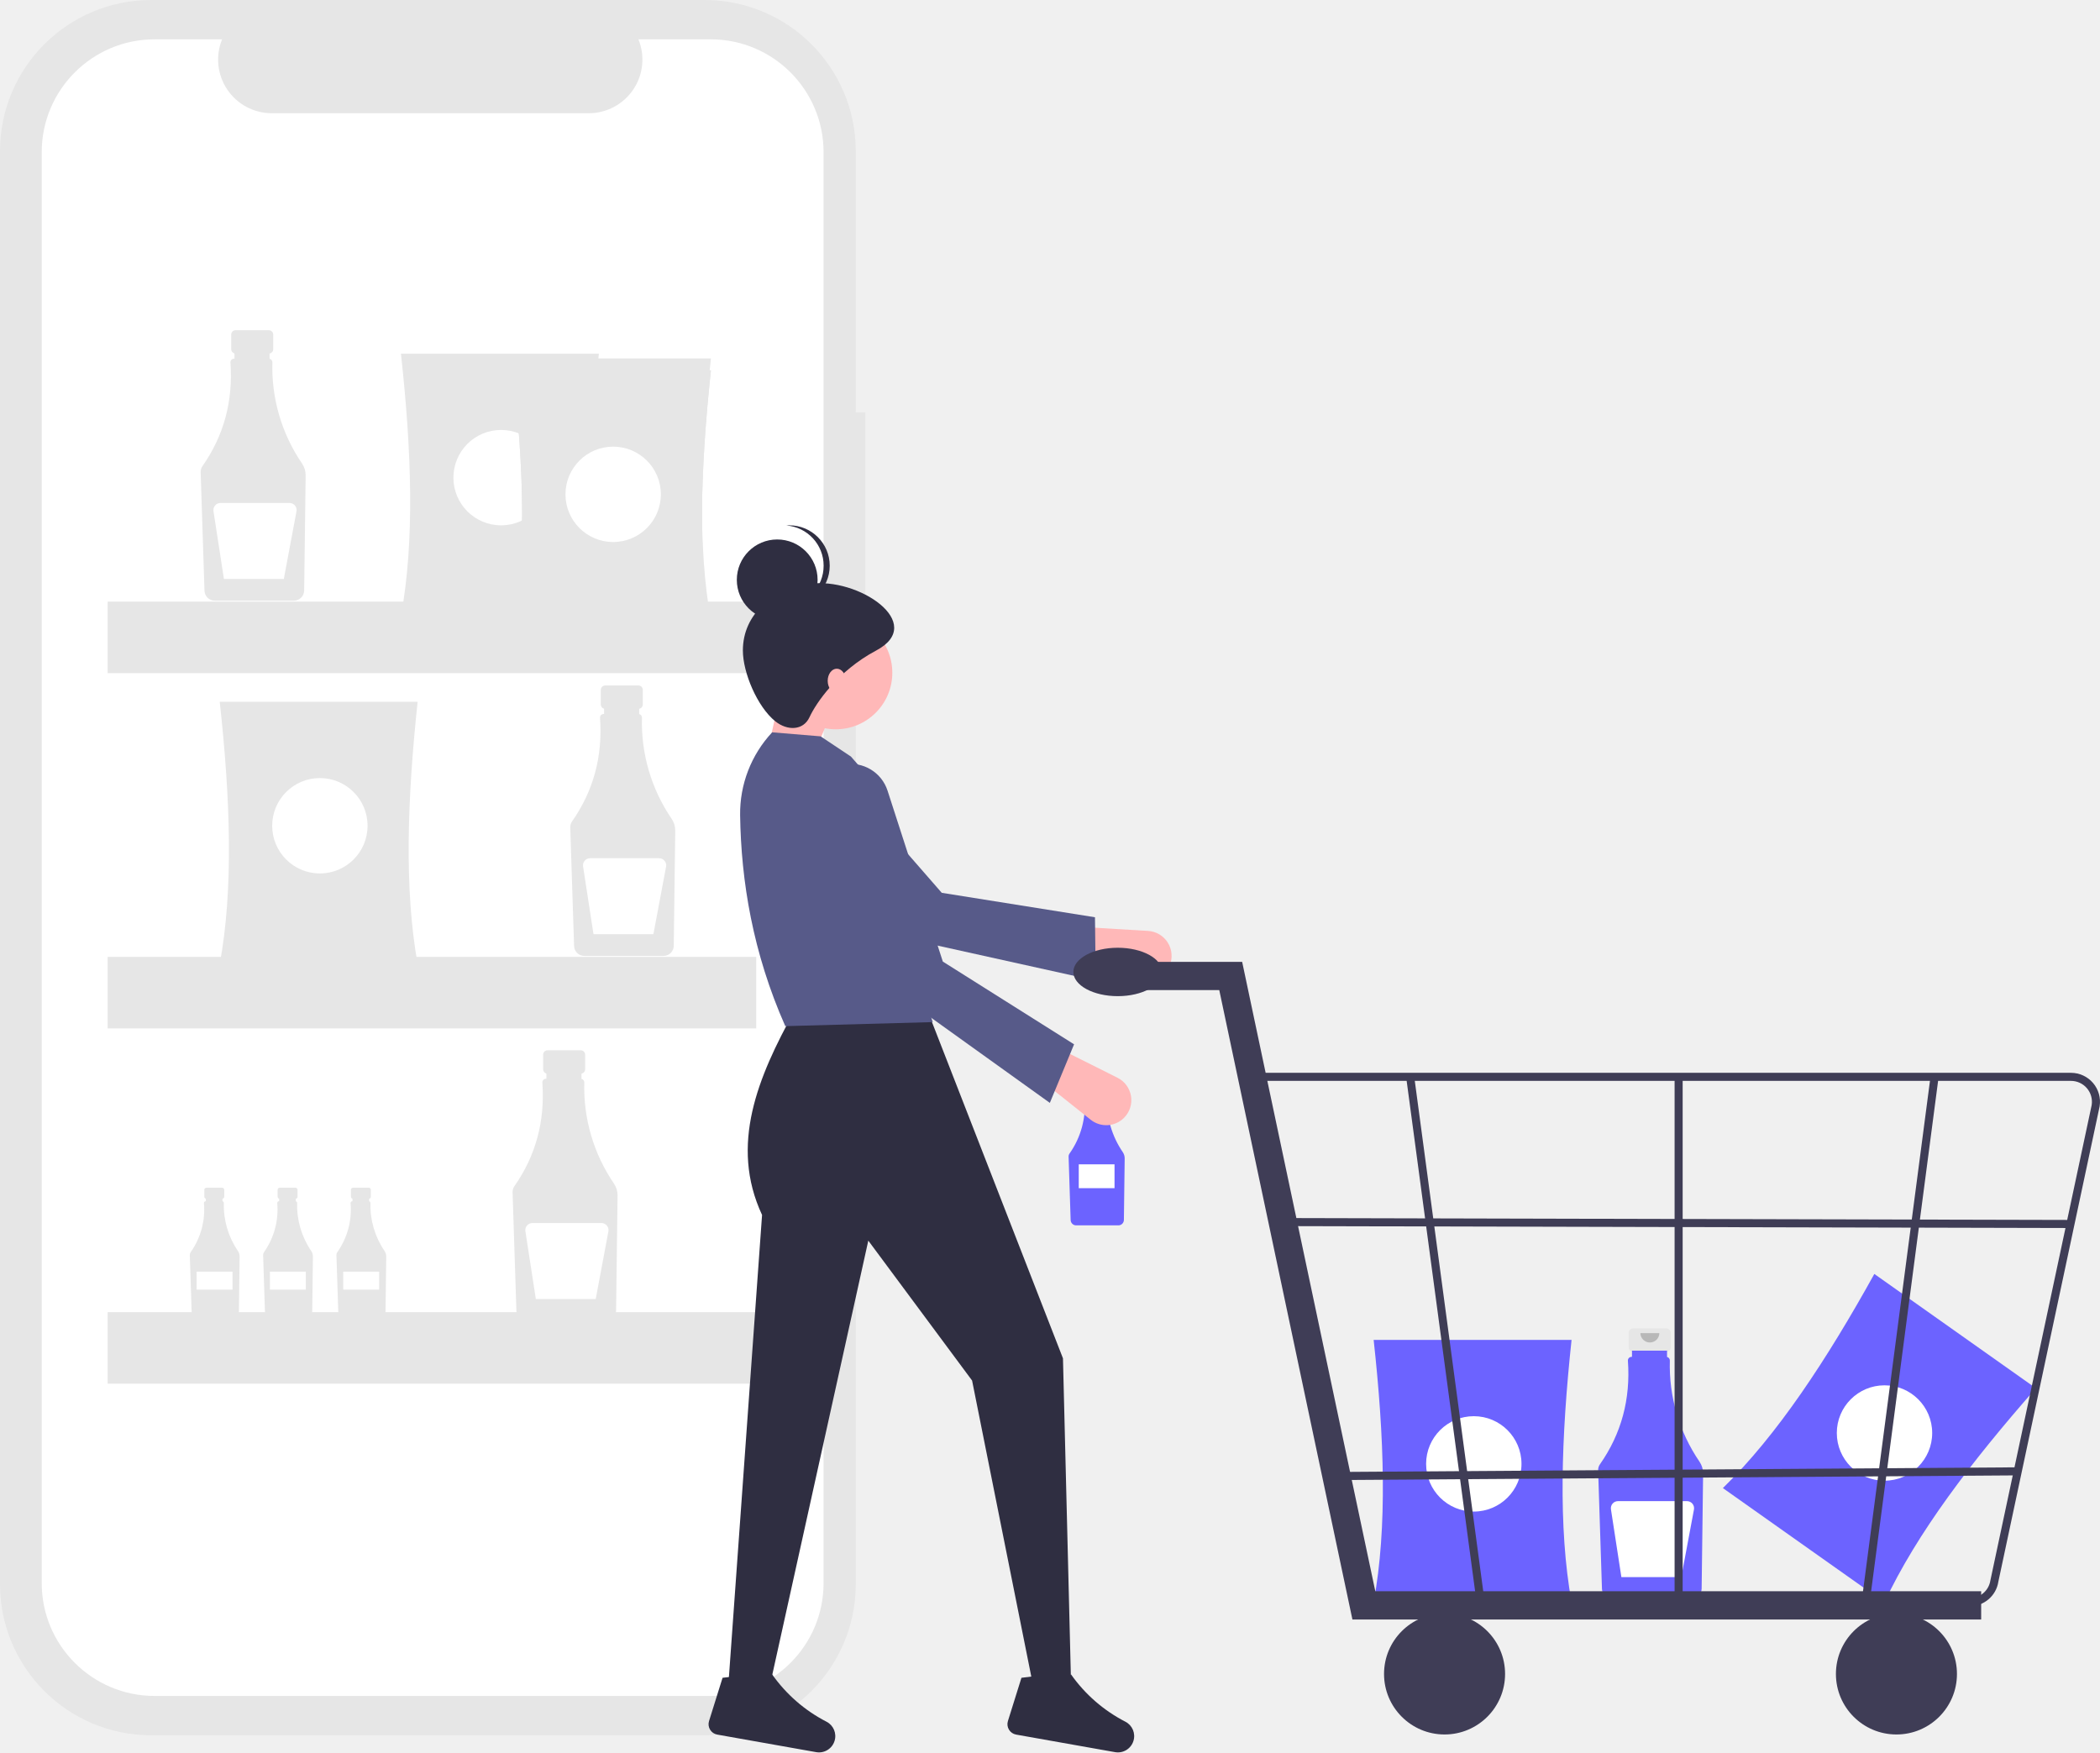
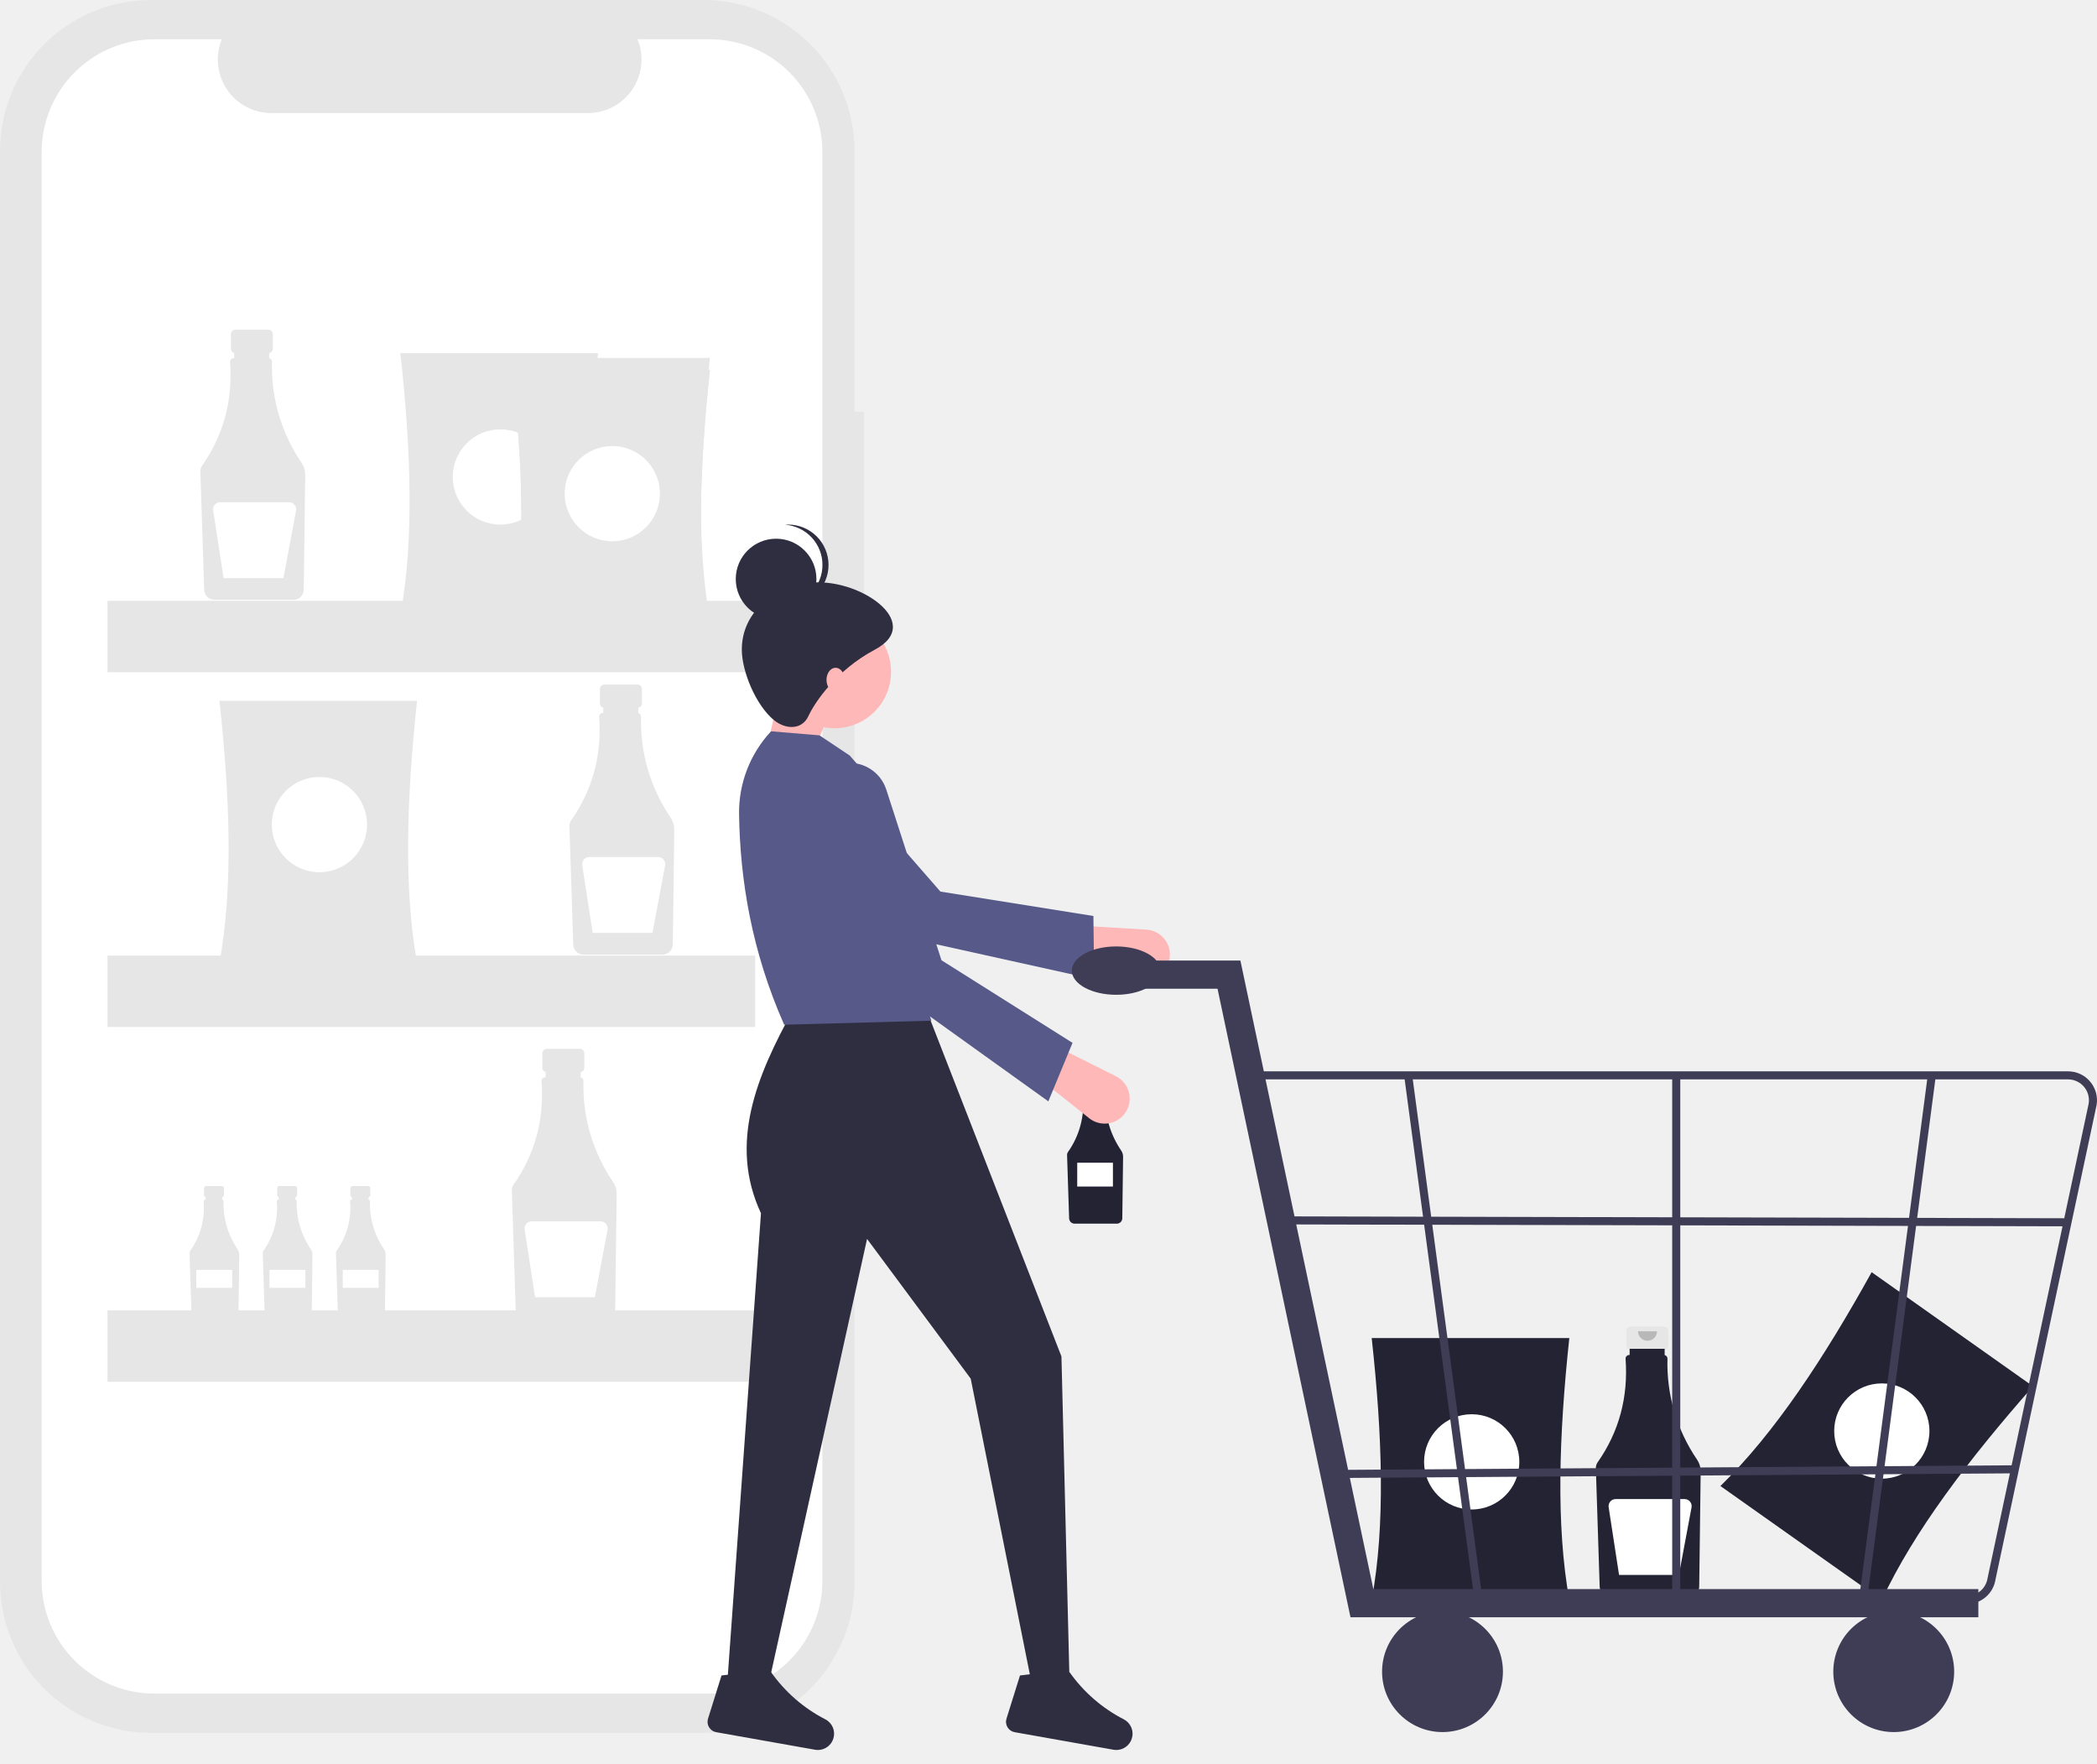
- <svg xmlns="http://www.w3.org/2000/svg" width="888" height="741.048" viewBox="0 0 888 741.048" role="img" artist="Katerina Limpitsouni" source="https://undraw.co/">
-   <path d="M521.896,253.856H517.864v-110.453a63.927,63.927,0,0,0-63.927-63.927H219.927A63.927,63.927,0,0,0,156,143.403V749.357A63.927,63.927,0,0,0,219.927,813.284H453.937a63.927,63.927,0,0,0,63.927-63.927V332.478h4.032Z" transform="translate(-156 -79.47583)" fill="#e6e6e6" />
-   <path d="M456.516,96.107h-30.546a22.681,22.681,0,0,1-21,31.247H270.91a22.681,22.681,0,0,1-21-31.247h-28.53a47.74,47.74,0,0,0-47.74,47.74V748.912a47.74,47.74,0,0,0,47.74,47.74H456.516a47.74,47.74,0,0,0,47.74-47.74V143.848A47.74,47.74,0,0,0,456.516,96.107Z" transform="translate(-156 -79.47583)" fill="#fff" />
-   <path d="M269.672,219.111H255.633a1.861,1.861,0,0,0-1.861,1.861v6.162a1.861,1.861,0,0,0,1.861,1.861h2.327v9.233h9.386v-9.233h2.327a1.861,1.861,0,0,0,1.861-1.861v-6.162A1.861,1.861,0,0,0,269.672,219.111Z" transform="translate(-156 -79.47583)" fill="#e6e6e6" />
-   <path d="M283.734,275.507a72.178,72.178,0,0,1-12.557-42.794,1.522,1.522,0,0,0-1.188-1.519v-2.663H255.162v2.626h-.204a1.521,1.521,0,0,0-1.519,1.523q0.0.055.004.111,1.752,24.425-11.833,43.808a4.193,4.193,0,0,0-.759,2.541l1.621,50.151a4.341,4.341,0,0,0,4.304,4.19h33.537a4.343,4.343,0,0,0,4.307-4.264l.625-48.693A8.788,8.788,0,0,0,283.734,275.507Z" transform="translate(-156 -79.47583)" fill="#e6e6e6" />
-   <path d="M278.425,292.166H249.234a2.997,2.997,0,0,0-2.962,3.453l4.411,28.673h25.33l5.358-28.577a2.997,2.997,0,0,0-2.946-3.549Z" transform="translate(-156 -79.47583)" fill="#fff" />
-   <path d="M425.957,369.345H411.917a1.861,1.861,0,0,0-1.861,1.861v6.162a1.861,1.861,0,0,0,1.861,1.861h2.327v9.233h9.386V379.23h2.327a1.861,1.861,0,0,0,1.861-1.861v-6.162A1.861,1.861,0,0,0,425.957,369.345Z" transform="translate(-156 -79.47583)" fill="#e6e6e6" />
-   <path d="M440.019,425.742a72.178,72.178,0,0,1-12.557-42.794,1.522,1.522,0,0,0-1.188-1.519V378.767H411.446v2.626h-.204a1.521,1.521,0,0,0-1.519,1.523q0.0.055.004.111,1.752,24.425-11.833,43.808a4.193,4.193,0,0,0-.759,2.541l1.621,50.151a4.341,4.341,0,0,0,4.304,4.19h33.537a4.343,4.343,0,0,0,4.307-4.264l.625-48.693A8.788,8.788,0,0,0,440.019,425.742Z" transform="translate(-156 -79.47583)" fill="#e6e6e6" />
-   <path d="M434.71,442.401H405.518a2.997,2.997,0,0,0-2.962,3.453l4.411,28.673h25.33l5.358-28.577a2.997,2.997,0,0,0-2.946-3.549Z" transform="translate(-156 -79.47583)" fill="#fff" />
-   <path d="M249.935,581.733h-6.659a.883.883,0,0,0-.883.883v2.923a.883.883,0,0,0,.883.883h1.104v4.38h4.452v-4.38H249.935a.883.883,0,0,0,.883-.883v-2.923A.883.883,0,0,0,249.935,581.733Z" transform="translate(-156 -79.47583)" fill="#e6e6e6" />
-   <path d="M256.605,608.484a34.237,34.237,0,0,1-5.956-20.299.722.722,0,0,0-.564-.721v-1.263H243.052v1.245h-.097a.722.722,0,0,0-.721.723q0,.026.002.053a31.246,31.246,0,0,1-5.613,20.78,1.989,1.989,0,0,0-.36,1.205l.769,23.789a2.059,2.059,0,0,0,2.042,1.988h15.908a2.06,2.06,0,0,0,2.043-2.023l.296-23.097A4.168,4.168,0,0,0,256.605,608.484Z" transform="translate(-156 -79.47583)" fill="#e6e6e6" />
-   <rect x="83.137" y="537.753" width="15.179" height="7.59" fill="#fff" />
-   <path d="M280.935,581.733h-6.659a.883.883,0,0,0-.883.883v2.923a.883.883,0,0,0,.883.883h1.104v4.38h4.452v-4.38H280.935a.883.883,0,0,0,.883-.883v-2.923A.883.883,0,0,0,280.935,581.733Z" transform="translate(-156 -79.47583)" fill="#e6e6e6" />
-   <path d="M287.605,608.484a34.237,34.237,0,0,1-5.956-20.299.722.722,0,0,0-.564-.721v-1.263H274.052v1.245h-.097a.722.722,0,0,0-.721.723q0,.026.002.053a31.246,31.246,0,0,1-5.613,20.78,1.989,1.989,0,0,0-.36,1.205l.769,23.789a2.059,2.059,0,0,0,2.042,1.988h15.908a2.06,2.06,0,0,0,2.043-2.023l.296-23.097A4.168,4.168,0,0,0,287.605,608.484Z" transform="translate(-156 -79.47583)" fill="#e6e6e6" />
-   <rect x="114.137" y="537.753" width="15.179" height="7.59" fill="#fff" />
-   <path d="M311.935,581.733h-6.659a.883.883,0,0,0-.883.883v2.923a.883.883,0,0,0,.883.883h1.104v4.38h4.452v-4.38H311.935a.883.883,0,0,0,.883-.883v-2.923A.883.883,0,0,0,311.935,581.733Z" transform="translate(-156 -79.47583)" fill="#e6e6e6" />
-   <path d="M318.605,608.484a34.237,34.237,0,0,1-5.956-20.299.722.722,0,0,0-.564-.721v-1.263H305.052v1.245h-.097a.722.722,0,0,0-.721.723q0,.026.002.053a31.246,31.246,0,0,1-5.613,20.78,1.989,1.989,0,0,0-.36,1.205l.769,23.789a2.059,2.059,0,0,0,2.042,1.988h15.908a2.06,2.06,0,0,0,2.043-2.023l.296-23.097A4.168,4.168,0,0,0,318.605,608.484Z" transform="translate(-156 -79.47583)" fill="#e6e6e6" />
-   <rect x="145.137" y="537.753" width="15.179" height="7.59" fill="#fff" />
-   <path d="M401.567,523.613H387.528a1.861,1.861,0,0,0-1.861,1.861v6.162a1.861,1.861,0,0,0,1.861,1.861h2.327v9.233h9.386v-9.233h2.327a1.861,1.861,0,0,0,1.861-1.861v-6.162A1.861,1.861,0,0,0,401.567,523.613Z" transform="translate(-156 -79.47583)" fill="#e6e6e6" />
-   <path d="M415.629,580.01a72.178,72.178,0,0,1-12.557-42.794,1.522,1.522,0,0,0-1.188-1.519v-2.663H387.057v2.626h-.204a1.521,1.521,0,0,0-1.519,1.523q0.0.055.004.111,1.752,24.425-11.833,43.808a4.193,4.193,0,0,0-.759,2.541l1.621,50.151a4.341,4.341,0,0,0,4.304,4.19h33.537a4.343,4.343,0,0,0,4.307-4.264l.625-48.693A8.788,8.788,0,0,0,415.629,580.01Z" transform="translate(-156 -79.47583)" fill="#e6e6e6" />
-   <path d="M410.32,596.668H381.129a2.997,2.997,0,0,0-2.962,3.453l4.411,28.673h25.33l5.358-28.577a2.997,2.997,0,0,0-2.946-3.549Z" transform="translate(-156 -79.47583)" fill="#fff" />
-   <path d="M409.232,339.938H325.544c5.851-31.633,4.505-69.832,0-110.911h83.688C404.847,270.107,403.536,308.305,409.232,339.938Z" transform="translate(-156 -79.47583)" fill="#e6e6e6" />
-   <circle cx="211.892" cy="201.982" r="20.166" fill="#fff" />
-   <path d="M332.602,487.148H248.914c5.851-31.633,4.505-69.832,0-110.911H332.602C328.217,417.316,326.907,455.515,332.602,487.148Z" transform="translate(-156 -79.47583)" fill="#e6e6e6" />
-   <circle cx="135.262" cy="349.192" r="20.166" fill="#fff" />
-   <path d="M456.621,346.996H372.933c5.851-31.633,4.505-69.832,0-110.911h83.688C452.236,277.165,450.926,315.363,456.621,346.996Z" transform="translate(-156 -79.47583)" fill="#e6e6e6" />
-   <circle cx="259.281" cy="209.04" r="20.166" fill="#fff" />
-   <path d="M456.621,341.955H372.933c5.851-31.633,4.505-69.832,0-110.911h83.688C452.236,272.123,450.926,310.322,456.621,341.955Z" transform="translate(-156 -79.47583)" fill="#e6e6e6" />
-   <circle cx="259.281" cy="203.998" r="20.166" fill="#fff" />
-   <path d="M456.621,346.996H372.933c5.851-31.633,4.505-69.832,0-110.911h83.688C452.236,277.165,450.926,315.363,456.621,346.996Z" transform="translate(-156 -79.47583)" fill="#e6e6e6" />
-   <circle cx="259.281" cy="209.04" r="20.166" fill="#fff" />
-   <rect x="45.525" y="254.413" width="274.254" height="30.249" fill="#e6e6e6" />
-   <rect x="45.525" y="404.647" width="274.254" height="30.249" fill="#e6e6e6" />
-   <rect x="45.525" y="554.882" width="274.254" height="30.249" fill="#e6e6e6" />
-   <path d="M952.855,757.075l-68.325-48.326c23.044-22.448,44.002-54.411,64.046-90.551l68.325,48.326C989.599,697.53,966.471,727.96,952.855,757.075Z" transform="translate(-156 -79.47583)" fill="#6c63ff" />
-   <circle cx="796.873" cy="605.982" r="20.166" fill="#fff" />
-   <path d="M623.262,536.554h-7.5a.994.994,0,0,0-.994.994v3.292a.994.994,0,0,0,.994.994h1.243v4.932h5.014v-4.932h1.243a.994.994,0,0,0,.994-.994v-3.292A.994.994,0,0,0,623.262,536.554Z" transform="translate(-156 -79.47583)" fill="#e6e6e6" />
-   <path d="M630.774,566.682a38.558,38.558,0,0,1-6.708-22.861.813.813,0,0,0-.635-.812v-1.422h-7.921v1.403h-.109a.813.813,0,0,0-.812.814q0,.03.002.059a35.189,35.189,0,0,1-6.322,23.403,2.24,2.24,0,0,0-.405,1.357l.866,26.792a2.319,2.319,0,0,0,2.299,2.238h17.916a2.32,2.32,0,0,0,2.301-2.278l.334-26.012A4.695,4.695,0,0,0,630.774,566.682Z" transform="translate(-156 -79.47583)" fill="#6c63ff" />
-   <path d="M621.699,537.627a2.145,2.145,0,0,1-4.291,0" transform="translate(-156 -79.47583)" opacity="0.2" style="isolation:isolate" />
-   <rect x="456.161" y="492.368" width="15.124" height="10.083" fill="#fff" />
-   <path d="M860.602,641.218H846.563a1.861,1.861,0,0,0-1.861,1.861v6.162a1.861,1.861,0,0,0,1.861,1.861h2.327v9.233h9.386v-9.233h2.327a1.861,1.861,0,0,0,1.861-1.861V643.079A1.861,1.861,0,0,0,860.602,641.218Z" transform="translate(-156 -79.47583)" fill="#e6e6e6" />
-   <path d="M874.664,697.615a72.178,72.178,0,0,1-12.557-42.794,1.522,1.522,0,0,0-1.188-1.519v-2.663H846.092v2.626h-.204a1.521,1.521,0,0,0-1.519,1.523q0.0.055.004.111,1.752,24.425-11.833,43.808a4.193,4.193,0,0,0-.759,2.541l1.621,50.151a4.341,4.341,0,0,0,4.304,4.19h33.537a4.343,4.343,0,0,0,4.307-4.264l.625-48.693A8.788,8.788,0,0,0,874.664,697.615Z" transform="translate(-156 -79.47583)" fill="#6c63ff" />
-   <path d="M857.676,643.226a4.016,4.016,0,0,1-8.031,0" transform="translate(-156 -79.47583)" opacity="0.2" style="isolation:isolate" />
-   <path d="M869.355,714.273H840.164a2.997,2.997,0,0,0-2.962,3.453l4.411,28.673h25.33l5.358-28.577a2.997,2.997,0,0,0-2.946-3.549Z" transform="translate(-156 -79.47583)" fill="#fff" />
-   <path d="M820.546,756.996H736.858c5.851-31.633,4.505-69.832,0-110.911H820.546C816.161,687.164,814.851,725.362,820.546,756.996Z" transform="translate(-156 -79.47583)" fill="#6c63ff" />
-   <circle cx="623.206" cy="619.039" r="20.166" fill="#fff" />
-   <polygon points="322.243 328.466 341.03 326.758 352.986 297.724 331.637 285.768 322.243 328.466" fill="#ffb8b8" />
-   <path d="M650.66,487.65v0a10.593,10.593,0,0,0-9.202-14.517l-29.17-1.739-4.295,14.282,30.029,8.247A10.593,10.593,0,0,0,650.66,487.65Z" transform="translate(-156 -79.47583)" fill="#ffb8b8" />
-   <path d="M619.339,494.163l-.321-26.8-64.793-10.339L504.31,399.777a16.338,16.338,0,0,0-21.294-2.912l0,0a16.338,16.338,0,0,0-2.846,24.922l41.18,50.678Z" transform="translate(-156 -79.47583)" fill="#575a89" />
-   <path d="M463.726,795.643h17.079L523.168,604.109l43.887,59.169,25.619,128.095h16.225l-3.416-137.488-57.216-146.882H491.906c-15.402,27.874-27.485,56.608-13.663,86.251Z" transform="translate(-156 -79.47583)" fill="#2f2e41" />
-   <path d="M582.204,807.276a4.457,4.457,0,0,0,3.476,5.718l41.793,7.417a6.876,6.876,0,0,0,7.801-4.713h0a6.834,6.834,0,0,0-3.342-8.126,63.902,63.902,0,0,1-23.048-20.038c-4.593,4.277-9.727,3.875-15.179.723l-5.782.723Z" transform="translate(-156 -79.47583)" fill="#2f2e41" />
-   <path d="M455.818,807.276a4.457,4.457,0,0,0,3.476,5.718l41.793,7.417a6.876,6.876,0,0,0,7.801-4.713h0a6.834,6.834,0,0,0-3.342-8.126,63.902,63.902,0,0,1-23.048-20.038c-4.593,4.277-9.727,3.875-15.179.723l-5.782.723Z" transform="translate(-156 -79.47583)" fill="#2f2e41" />
-   <circle cx="353.413" cy="284.487" r="23.911" fill="#ffb8b8" />
-   <path d="M488.064,513.407,550.403,511.699l-18.308-57.62c11.377-18.239-.073-36.46-16.278-54.677l-12.809-8.54-20.495-1.708h0a50.314,50.314,0,0,0-13.549,35.05C469.369,452.032,474.297,482.324,488.064,513.407Z" transform="translate(-156 -79.47583)" fill="#575a89" />
-   <path d="M631.291,552.192h0a10.593,10.593,0,0,0-2.749-16.966L602.409,522.151l-9.567,11.441,24.363,19.395A10.593,10.593,0,0,0,631.291,552.192Z" transform="translate(-156 -79.47583)" fill="#ffb8b8" />
-   <path d="M599.933,545.858l10.248-24.765-55.502-34.994-23.37-72.268a16.338,16.338,0,0,0-18.432-11.054h0a16.338,16.338,0,0,0-12.421,21.793l17.923,62.791Z" transform="translate(-156 -79.47583)" fill="#575a89" />
-   <path d="M470.13,354.569c0,9.304,6.042,23.712,13.663,29.889,5.128,4.156,11.905,3.981,14.517-1.708,2.68-5.836,11.919-19.552,28.181-28.181,21.678-11.503-7.688-31.182-28.181-28.181C482.911,328.643,470.13,339.005,470.13,354.569Z" transform="translate(-156 -79.47583)" fill="#2f2e41" />
-   <circle cx="328.648" cy="245.205" r="17.079" fill="#2f2e41" />
-   <path d="M504.289,318.703a17.069,17.069,0,0,0-15.798-17.015c.424-.032.849-.065,1.281-.065a17.079,17.079,0,0,1,0,34.159c-.432,0-.857-.033-1.281-.065A17.069,17.069,0,0,0,504.289,318.703Z" transform="translate(-156 -79.47583)" fill="#2f2e41" />
-   <ellipse cx="353.84" cy="287.903" rx="3.843" ry="5.124" fill="#ffb8b8" />
-   <polygon points="837.751 684.845 571.879 684.845 515.578 418.694 467.529 418.694 467.529 406.752 525.258 406.752 581.559 672.902 837.751 672.902 837.751 684.845" fill="#3f3d56" />
-   <circle cx="610.841" cy="707.877" r="25.591" fill="#3f3d56" />
-   <circle cx="801.923" cy="707.877" r="25.591" fill="#3f3d56" />
-   <path d="M988.903,758.697H730.225L684.584,533.145h347.151a12.265,12.265,0,0,1,12.116,14.167l-42.833,201.025A12.204,12.204,0,0,1,988.903,758.697Zm-255.869-3.412H988.903a8.806,8.806,0,0,0,8.742-7.477l42.833-201.025a8.85,8.85,0,0,0-8.744-10.225H688.726Z" transform="translate(-156 -79.47583)" fill="#3f3d56" />
-   <polygon points="624.513 678.499 594.623 455.653 597.989 455.097 627.879 677.943 624.513 678.499" fill="#3f3d56" />
-   <polygon points="790.712 676.788 787.343 676.242 816.36 455.102 819.729 455.648 790.712 676.788" fill="#3f3d56" />
-   <rect x="708.115" y="455.375" width="3.412" height="222.846" fill="#3f3d56" />
-   <rect x="865.451" y="431.522" width="3.412" height="330.296" transform="translate(112.3889 1382.904) rotate(-89.86127)" fill="#3f3d56" />
-   <rect x="718.838" y="700.962" width="290.178" height="3.412" transform="translate(-160.7831 -73.5538) rotate(-0.39166)" fill="#3f3d56" />
-   <ellipse cx="472.648" cy="411.017" rx="18.767" ry="10.237" fill="#3f3d56" />
+ <svg xmlns="http://www.w3.org/2000/svg" width="132" height="111" viewBox="0 0 132 111" fill="none">
+   <path d="M54.39 25.921H53.791V9.503C53.791 8.255 53.545 7.019 53.067 5.866C52.59 4.713 51.89 3.666 51.007 2.783C50.125 1.901 49.077 1.201 47.925 0.723C46.772 0.246 45.536 -0 44.288 -0H9.503C8.255 -0 7.019 0.246 5.866 0.723C4.713 1.201 3.666 1.901 2.783 2.783C1.901 3.666 1.201 4.713 0.723 5.866C0.246 7.019 -1.95208e-06 8.255 0 9.503V99.577C-1.17125e-06 100.825 0.246 102.06 0.723 103.213C1.201 104.366 1.901 105.414 2.783 106.296C3.666 107.179 4.713 107.879 5.866 108.356C7.019 108.834 8.255 109.079 9.503 109.079H44.288C45.536 109.079 46.772 108.834 47.925 108.356C49.077 107.879 50.125 107.179 51.007 106.296C51.89 105.414 52.59 104.366 53.067 103.213C53.545 102.06 53.791 100.825 53.791 99.577V37.608H54.39V25.921Z" fill="#E6E6E6" />
+   <path d="M44.671 2.472H40.131C40.34 2.984 40.419 3.539 40.363 4.089C40.306 4.639 40.116 5.167 39.807 5.626C39.499 6.085 39.082 6.461 38.594 6.721C38.106 6.981 37.562 7.117 37.009 7.117H17.081C16.528 7.117 15.984 6.981 15.496 6.721C15.008 6.461 14.591 6.085 14.283 5.626C13.975 5.167 13.784 4.639 13.727 4.089C13.671 3.539 13.751 2.984 13.96 2.472H9.719C8.787 2.472 7.864 2.656 7.003 3.012C6.142 3.369 5.36 3.892 4.701 4.551C4.042 5.209 3.519 5.992 3.162 6.853C2.806 7.714 2.622 8.637 2.622 9.568V99.511C2.622 100.443 2.806 101.365 3.162 102.226C3.519 103.087 4.042 103.87 4.701 104.529C5.36 105.188 6.142 105.71 7.003 106.067C7.864 106.424 8.787 106.607 9.719 106.607H44.671C45.603 106.607 46.526 106.424 47.387 106.067C48.248 105.71 49.03 105.188 49.689 104.529C50.348 103.87 50.871 103.087 51.228 102.226C51.584 101.365 51.768 100.443 51.768 99.511V9.568C51.768 8.637 51.584 7.714 51.228 6.853C50.871 5.992 50.348 5.209 49.689 4.551C49.03 3.892 48.248 3.369 47.387 3.012C46.526 2.656 45.603 2.472 44.671 2.472Z" fill="white" />
+   <path d="M16.897 20.756H14.81C14.737 20.756 14.667 20.785 14.615 20.837C14.563 20.889 14.534 20.959 14.534 21.033V21.949C14.534 22.022 14.563 22.093 14.615 22.145C14.667 22.196 14.737 22.226 14.81 22.226H15.156V23.598H16.552V22.226H16.897C16.971 22.226 17.041 22.196 17.093 22.145C17.145 22.093 17.174 22.022 17.174 21.949V21.033C17.174 20.959 17.145 20.889 17.093 20.837C17.041 20.785 16.971 20.756 16.897 20.756Z" fill="#E6E6E6" />
+   <path d="M18.988 29.14C17.709 27.269 17.056 25.043 17.121 22.778C17.122 22.726 17.105 22.675 17.073 22.634C17.041 22.593 16.995 22.564 16.944 22.552V22.157H14.74V22.547H14.71C14.65 22.547 14.592 22.571 14.55 22.613C14.508 22.656 14.484 22.713 14.484 22.773C14.484 22.779 14.484 22.785 14.485 22.79C14.658 25.21 14.072 27.381 12.726 29.302C12.648 29.412 12.609 29.545 12.613 29.68L12.854 37.135C12.86 37.301 12.929 37.458 13.049 37.575C13.168 37.691 13.327 37.756 13.494 37.757H18.479C18.647 37.756 18.808 37.689 18.928 37.571C19.047 37.452 19.116 37.292 19.119 37.124L19.212 29.885C19.215 29.62 19.137 29.36 18.988 29.14Z" fill="#E6E6E6" />
+   <path d="M18.198 31.616H13.859C13.795 31.616 13.732 31.63 13.673 31.656C13.615 31.683 13.563 31.722 13.521 31.771C13.479 31.82 13.448 31.877 13.431 31.939C13.413 32.001 13.409 32.065 13.419 32.129L14.075 36.391H17.84L18.636 32.143C18.648 32.079 18.646 32.013 18.63 31.949C18.613 31.886 18.583 31.827 18.541 31.777C18.5 31.726 18.447 31.686 18.388 31.658C18.329 31.63 18.264 31.616 18.198 31.616Z" fill="white" />
+   <path d="M40.129 43.088H38.042C37.968 43.088 37.898 43.117 37.846 43.169C37.794 43.221 37.765 43.292 37.765 43.365V44.281C37.765 44.354 37.794 44.425 37.846 44.477C37.898 44.529 37.968 44.558 38.042 44.558H38.388V45.93H39.783V44.558H40.129C40.202 44.558 40.273 44.529 40.324 44.477C40.376 44.425 40.406 44.354 40.406 44.281V43.365C40.406 43.292 40.376 43.221 40.324 43.169C40.273 43.117 40.202 43.088 40.129 43.088Z" fill="#E6E6E6" />
+   <path d="M42.219 51.472C40.941 49.602 40.288 47.375 40.352 45.111C40.354 45.058 40.337 45.007 40.304 44.966C40.272 44.925 40.227 44.896 40.176 44.885V44.489H37.972V44.879H37.941C37.912 44.879 37.882 44.885 37.855 44.897C37.827 44.908 37.803 44.925 37.782 44.946C37.761 44.967 37.744 44.992 37.733 45.019C37.721 45.047 37.715 45.076 37.715 45.106C37.715 45.111 37.716 45.117 37.716 45.122C37.89 47.543 37.303 49.713 35.957 51.634C35.88 51.744 35.84 51.877 35.844 52.012L36.085 59.467C36.091 59.633 36.161 59.791 36.28 59.907C36.399 60.023 36.559 60.088 36.725 60.09H41.71C41.879 60.088 42.04 60.021 42.159 59.903C42.279 59.784 42.348 59.624 42.351 59.456L42.444 52.218C42.446 51.952 42.368 51.692 42.219 51.472Z" fill="#E6E6E6" />
+   <path d="M41.43 53.948H37.091C37.026 53.948 36.963 53.962 36.904 53.989C36.846 54.015 36.794 54.054 36.752 54.103C36.711 54.152 36.68 54.209 36.662 54.271C36.645 54.333 36.641 54.398 36.65 54.461L37.306 58.723H41.071L41.868 54.475C41.88 54.411 41.877 54.345 41.861 54.282C41.845 54.218 41.815 54.159 41.773 54.109C41.731 54.058 41.678 54.018 41.619 53.99C41.56 53.962 41.495 53.948 41.43 53.948Z" fill="white" />
+   <path d="M13.963 74.659H12.973C12.938 74.659 12.905 74.673 12.88 74.698C12.856 74.722 12.842 74.756 12.842 74.791V75.225C12.842 75.26 12.856 75.293 12.88 75.318C12.905 75.343 12.938 75.356 12.973 75.356H13.137V76.007H13.799V75.356H13.963C13.998 75.356 14.031 75.343 14.056 75.318C14.081 75.293 14.095 75.26 14.095 75.225V74.791C14.095 74.756 14.081 74.722 14.056 74.698C14.031 74.673 13.998 74.659 13.963 74.659Z" fill="#E6E6E6" />
+   <path d="M14.955 78.636C14.348 77.749 14.039 76.692 14.069 75.618C14.07 75.594 14.062 75.57 14.047 75.55C14.031 75.53 14.01 75.517 13.986 75.511V75.324H12.94V75.509H12.926C12.912 75.509 12.898 75.512 12.885 75.517C12.872 75.522 12.86 75.53 12.85 75.54C12.84 75.55 12.832 75.562 12.827 75.575C12.821 75.588 12.819 75.602 12.819 75.616C12.819 75.619 12.819 75.621 12.819 75.624C12.915 76.72 12.62 77.815 11.984 78.713C11.948 78.765 11.929 78.828 11.931 78.892L12.045 82.428C12.048 82.507 12.081 82.582 12.138 82.637C12.194 82.692 12.27 82.723 12.349 82.724H14.713C14.793 82.723 14.87 82.691 14.926 82.635C14.983 82.579 15.016 82.503 15.017 82.423L15.061 78.99C15.062 78.864 15.025 78.74 14.955 78.636Z" fill="#E6E6E6" />
+   <path d="M14.615 79.936H12.358V81.064H14.615V79.936Z" fill="white" />
+   <path d="M18.571 74.659H17.581C17.547 74.659 17.513 74.673 17.489 74.698C17.464 74.722 17.45 74.756 17.45 74.791V75.225C17.45 75.26 17.464 75.293 17.489 75.318C17.513 75.343 17.547 75.356 17.581 75.356H17.745V76.007H18.407V75.356H18.571C18.606 75.356 18.64 75.343 18.664 75.318C18.689 75.293 18.703 75.26 18.703 75.225V74.791C18.703 74.756 18.689 74.722 18.664 74.698C18.64 74.673 18.606 74.659 18.571 74.659Z" fill="#E6E6E6" />
+   <path d="M19.563 78.636C18.957 77.749 18.647 76.692 18.677 75.618C18.678 75.594 18.67 75.57 18.655 75.55C18.64 75.53 18.618 75.517 18.594 75.511V75.324H17.548V75.509H17.534C17.52 75.509 17.506 75.512 17.493 75.517C17.48 75.522 17.468 75.53 17.458 75.54C17.448 75.55 17.44 75.562 17.435 75.575C17.429 75.588 17.427 75.602 17.427 75.616C17.427 75.619 17.427 75.621 17.427 75.624C17.523 76.72 17.228 77.815 16.593 78.713C16.556 78.765 16.537 78.828 16.539 78.892L16.653 82.428C16.656 82.507 16.689 82.582 16.746 82.637C16.802 82.692 16.878 82.723 16.957 82.724H19.322C19.401 82.723 19.478 82.691 19.535 82.635C19.591 82.579 19.624 82.503 19.625 82.423L19.669 78.99C19.671 78.864 19.634 78.74 19.563 78.636Z" fill="#E6E6E6" />
+   <path d="M19.223 79.936H16.966V81.064H19.223V79.936Z" fill="white" />
+   <path d="M23.18 74.659H22.19C22.155 74.659 22.122 74.673 22.097 74.698C22.072 74.722 22.058 74.756 22.058 74.791V75.225C22.058 75.26 22.072 75.293 22.097 75.318C22.122 75.343 22.155 75.356 22.19 75.356H22.354V76.007H23.016V75.356H23.18C23.214 75.356 23.248 75.343 23.272 75.318C23.297 75.293 23.311 75.26 23.311 75.225V74.791C23.311 74.756 23.297 74.722 23.272 74.698C23.248 74.673 23.214 74.659 23.18 74.659Z" fill="#E6E6E6" />
+   <path d="M24.171 78.636C23.565 77.749 23.255 76.692 23.286 75.618C23.286 75.594 23.278 75.57 23.263 75.55C23.248 75.53 23.226 75.517 23.202 75.511V75.324H22.156V75.509H22.142C22.128 75.509 22.114 75.512 22.101 75.517C22.088 75.522 22.076 75.53 22.066 75.54C22.056 75.55 22.048 75.562 22.043 75.575C22.038 75.588 22.035 75.602 22.035 75.616C22.035 75.619 22.035 75.621 22.035 75.624C22.132 76.72 21.836 77.815 21.201 78.713C21.164 78.765 21.145 78.828 21.147 78.892L21.262 82.428C21.264 82.507 21.297 82.582 21.354 82.637C21.411 82.692 21.486 82.723 21.565 82.724H23.93C24.01 82.723 24.086 82.691 24.143 82.635C24.2 82.579 24.232 82.503 24.233 82.423L24.278 78.99C24.279 78.864 24.242 78.74 24.171 78.636Z" fill="#E6E6E6" />
+   <path d="M23.831 79.936H21.574V81.064H23.831V79.936Z" fill="white" />
+   <path d="M36.503 66.02H34.416C34.38 66.02 34.344 66.027 34.31 66.041C34.277 66.055 34.246 66.076 34.221 66.101C34.195 66.127 34.175 66.157 34.161 66.191C34.147 66.225 34.14 66.26 34.14 66.297V67.213C34.14 67.286 34.169 67.357 34.221 67.409C34.273 67.46 34.343 67.49 34.416 67.49H34.762V68.862H36.157V67.49H36.503C36.577 67.49 36.647 67.46 36.699 67.409C36.751 67.357 36.78 67.286 36.78 67.213V66.297C36.78 66.26 36.773 66.225 36.759 66.191C36.745 66.157 36.725 66.127 36.699 66.101C36.673 66.076 36.643 66.055 36.609 66.041C36.576 66.027 36.54 66.02 36.503 66.02Z" fill="#E6E6E6" />
+   <path d="M38.593 74.403C37.315 72.533 36.662 70.306 36.727 68.042C36.728 67.99 36.711 67.939 36.679 67.898C36.647 67.857 36.601 67.828 36.55 67.817V67.421H34.346V67.811H34.316C34.286 67.811 34.257 67.817 34.229 67.828C34.202 67.84 34.177 67.856 34.156 67.877C34.135 67.898 34.118 67.923 34.107 67.951C34.096 67.978 34.09 68.008 34.09 68.037C34.09 68.043 34.09 68.048 34.091 68.054C34.264 70.474 33.678 72.645 32.332 74.566C32.254 74.676 32.215 74.809 32.219 74.944L32.46 82.398C32.466 82.565 32.535 82.722 32.655 82.838C32.774 82.954 32.933 83.02 33.1 83.021H38.085C38.253 83.02 38.414 82.953 38.534 82.835C38.654 82.716 38.722 82.556 38.725 82.388L38.818 75.149C38.821 74.884 38.742 74.624 38.593 74.403Z" fill="#E6E6E6" />
+   <path d="M37.804 76.88H33.465C33.401 76.88 33.337 76.894 33.279 76.92C33.221 76.947 33.169 76.986 33.127 77.035C33.085 77.084 33.054 77.141 33.037 77.203C33.019 77.265 33.015 77.329 33.025 77.393L33.681 81.655H37.446L38.242 77.407C38.254 77.343 38.252 77.277 38.236 77.213C38.219 77.15 38.189 77.091 38.147 77.041C38.105 76.99 38.053 76.95 37.994 76.922C37.934 76.894 37.87 76.88 37.804 76.88Z" fill="white" />
+   <path d="M37.643 38.717H25.203C26.072 34.014 25.872 28.336 25.203 22.23H37.643C36.991 28.336 36.796 34.014 37.643 38.717Z" fill="#E6E6E6" />
+   <path d="M31.497 33.022C33.153 33.022 34.495 31.68 34.495 30.024C34.495 28.369 33.153 27.026 31.497 27.026C29.842 27.026 28.5 28.369 28.5 30.024C28.5 31.68 29.842 33.022 31.497 33.022Z" fill="white" />
+   <path d="M26.252 60.599H13.812C14.681 55.897 14.481 50.219 13.812 44.113H26.252C25.6 50.219 25.405 55.897 26.252 60.599Z" fill="#E6E6E6" />
+   <path d="M20.107 54.904C21.762 54.904 23.104 53.562 23.104 51.906C23.104 50.251 21.762 48.909 20.107 48.909C18.451 48.909 17.109 50.251 17.109 51.906C17.109 53.562 18.451 54.904 20.107 54.904Z" fill="white" />
+   <path d="M44.687 39.766H32.247C33.117 35.064 32.916 29.386 32.247 23.279H44.687C44.035 29.386 43.84 35.064 44.687 39.766Z" fill="#E6E6E6" />
+   <path d="M38.542 34.071C40.197 34.071 41.539 32.729 41.539 31.073C41.539 29.418 40.197 28.076 38.542 28.076C36.886 28.076 35.544 29.418 35.544 31.073C35.544 32.729 36.886 34.071 38.542 34.071Z" fill="white" />
+   <path d="M44.687 39.017H32.247C33.117 34.315 32.916 28.636 32.247 22.53H44.687C44.035 28.636 43.84 34.315 44.687 39.017Z" fill="#E6E6E6" />
+   <path d="M38.542 33.321C40.197 33.321 41.539 31.979 41.539 30.324C41.539 28.668 40.197 27.326 38.542 27.326C36.886 27.326 35.544 28.668 35.544 30.324C35.544 31.979 36.886 33.321 38.542 33.321Z" fill="white" />
+   <path d="M44.687 39.766H32.247C33.117 35.064 32.916 29.386 32.247 23.279H44.687C44.035 29.386 43.84 35.064 44.687 39.766Z" fill="#E6E6E6" />
+   <path d="M38.542 34.071C40.197 34.071 41.539 32.729 41.539 31.073C41.539 29.418 40.197 28.076 38.542 28.076C36.886 28.076 35.544 29.418 35.544 31.073C35.544 32.729 36.886 34.071 38.542 34.071Z" fill="white" />
+   <path d="M47.535 37.818H6.767V42.314H47.535V37.818Z" fill="#E6E6E6" />
+   <path d="M47.535 60.15H6.767V64.647H47.535V60.15Z" fill="#E6E6E6" />
+   <path d="M47.535 82.482H6.767V86.979H47.535V82.482Z" fill="#E6E6E6" />
+   <path d="M118.451 100.724L108.295 93.54C111.72 90.204 114.836 85.452 117.815 80.08L127.972 87.264C123.913 91.873 120.475 96.396 118.451 100.724Z" fill="#232334" />
+   <path d="M118.454 93.076C120.11 93.076 121.452 91.734 121.452 90.078C121.452 88.423 120.11 87.081 118.454 87.081C116.799 87.081 115.457 88.423 115.457 90.078C115.457 91.734 116.799 93.076 118.454 93.076Z" fill="white" />
+   <path d="M69.458 67.944H68.343C68.304 67.944 68.266 67.959 68.239 67.987C68.211 68.015 68.195 68.052 68.195 68.091V68.581C68.195 68.6 68.199 68.62 68.207 68.638C68.214 68.655 68.225 68.672 68.239 68.685C68.252 68.699 68.269 68.71 68.287 68.717C68.305 68.725 68.324 68.729 68.343 68.729H68.528V69.462H69.273V68.729H69.458C69.497 68.729 69.535 68.713 69.562 68.685C69.59 68.658 69.606 68.62 69.606 68.581V68.091C69.606 68.052 69.59 68.015 69.562 67.987C69.535 67.959 69.497 67.944 69.458 67.944Z" fill="#E6E6E6" />
+   <path d="M70.575 72.422C69.892 71.423 69.543 70.234 69.578 69.024C69.578 68.996 69.569 68.969 69.552 68.947C69.535 68.925 69.51 68.909 69.483 68.903V68.692H68.306V68.9H68.29C68.274 68.9 68.258 68.904 68.243 68.91C68.229 68.916 68.215 68.925 68.204 68.936C68.193 68.947 68.184 68.96 68.178 68.975C68.172 68.99 68.169 69.005 68.169 69.021C68.169 69.024 68.169 69.027 68.169 69.03C68.278 70.264 67.945 71.497 67.23 72.509C67.188 72.568 67.167 72.639 67.169 72.711L67.298 76.693C67.301 76.782 67.338 76.866 67.402 76.928C67.466 76.99 67.551 77.025 67.64 77.026H70.303C70.393 77.025 70.479 76.99 70.543 76.926C70.607 76.863 70.643 76.777 70.645 76.687L70.695 72.821C70.696 72.679 70.654 72.54 70.575 72.422Z" fill="#232334" />
+   <path opacity="0.2" d="M69.225 68.103C69.225 68.188 69.192 68.269 69.132 68.329C69.072 68.388 68.991 68.422 68.907 68.422C68.822 68.422 68.741 68.388 68.681 68.329C68.621 68.269 68.588 68.188 68.588 68.103" fill="black" />
+   <path d="M70.056 73.19H67.808V74.689H70.056V73.19Z" fill="white" />
+   <path d="M104.738 83.502H102.651C102.578 83.502 102.508 83.531 102.456 83.583C102.404 83.635 102.375 83.705 102.375 83.778V84.694C102.375 84.768 102.404 84.838 102.456 84.89C102.508 84.942 102.578 84.971 102.651 84.971H102.997V86.344H104.392V84.971H104.738C104.812 84.971 104.882 84.942 104.934 84.89C104.986 84.838 105.015 84.768 105.015 84.694V83.778C105.015 83.705 104.986 83.635 104.934 83.583C104.882 83.531 104.812 83.502 104.738 83.502Z" fill="#E6E6E6" />
+   <path d="M106.829 91.885C105.551 90.015 104.897 87.788 104.962 85.524C104.963 85.472 104.946 85.421 104.914 85.379C104.882 85.338 104.836 85.309 104.785 85.298V84.902H102.581V85.293H102.551C102.521 85.293 102.492 85.299 102.465 85.31C102.437 85.321 102.412 85.338 102.391 85.359C102.37 85.38 102.354 85.405 102.342 85.433C102.331 85.46 102.325 85.489 102.325 85.519C102.325 85.525 102.325 85.53 102.326 85.535C102.499 87.956 101.913 90.127 100.567 92.047C100.489 92.158 100.45 92.29 100.454 92.425L100.695 99.88C100.701 100.046 100.771 100.204 100.89 100.32C101.009 100.436 101.168 100.502 101.335 100.503H106.32C106.488 100.502 106.649 100.435 106.769 100.316C106.889 100.198 106.957 100.037 106.96 99.869L107.053 92.631C107.056 92.365 106.978 92.105 106.829 91.885Z" fill="#232334" />
+   <path opacity="0.2" d="M104.303 83.8C104.303 83.959 104.24 84.111 104.128 84.223C104.016 84.335 103.865 84.397 103.706 84.397C103.548 84.397 103.396 84.335 103.284 84.223C103.172 84.111 103.109 83.959 103.109 83.8" fill="black" />
+   <path d="M106.039 94.362H101.7C101.636 94.362 101.572 94.376 101.514 94.402C101.456 94.429 101.404 94.468 101.362 94.517C101.32 94.566 101.289 94.623 101.272 94.685C101.254 94.747 101.25 94.811 101.26 94.875L101.915 99.137H105.681L106.477 94.889C106.489 94.825 106.487 94.759 106.471 94.695C106.454 94.632 106.424 94.573 106.382 94.523C106.34 94.472 106.288 94.432 106.229 94.404C106.169 94.376 106.105 94.362 106.039 94.362Z" fill="white" />
+   <path d="M98.784 100.712H86.344C87.214 96.01 87.013 90.332 86.344 84.225H98.784C98.132 90.332 97.937 96.01 98.784 100.712Z" fill="#232334" />
+   <path d="M92.639 95.017C94.294 95.017 95.636 93.675 95.636 92.019C95.636 90.364 94.294 89.022 92.639 89.022C90.983 89.022 89.641 90.364 89.641 92.019C89.641 93.675 90.983 95.017 92.639 95.017Z" fill="white" />
+   <path d="M47.901 48.826L50.694 48.572L52.471 44.256L49.297 42.479L47.901 48.826Z" fill="#FFB8B8" />
+   <path d="M73.531 60.674C73.623 60.443 73.66 60.192 73.637 59.944C73.614 59.696 73.533 59.456 73.399 59.245C73.265 59.035 73.084 58.858 72.869 58.732C72.654 58.605 72.412 58.531 72.163 58.516L67.827 58.258L67.188 60.381L71.652 61.607C72.025 61.709 72.423 61.671 72.769 61.499C73.116 61.327 73.387 61.033 73.531 60.674Z" fill="#FFB8B8" />
+   <path d="M68.875 61.642L68.827 57.659L59.196 56.122L51.776 47.612C51.39 47.169 50.856 46.882 50.274 46.802C49.692 46.722 49.101 46.856 48.61 47.179C48.313 47.375 48.063 47.633 47.876 47.936C47.69 48.239 47.573 48.579 47.532 48.933C47.492 49.286 47.53 49.644 47.643 49.981C47.756 50.318 47.942 50.626 48.187 50.884L54.309 58.417L68.875 61.642Z" fill="#575A89" />
+   <path d="M45.743 106.457H48.282L54.579 77.986L61.103 86.781L64.911 105.822H67.323L66.815 85.385L58.31 63.551H49.932C47.642 67.694 45.846 71.966 47.901 76.372L45.743 106.457Z" fill="#2F2E41" />
+   <path d="M63.355 108.186C63.327 108.276 63.318 108.371 63.33 108.464C63.341 108.558 63.372 108.648 63.421 108.728C63.47 108.808 63.535 108.877 63.613 108.931C63.691 108.984 63.779 109.02 63.871 109.036L70.084 110.139C70.329 110.184 70.583 110.137 70.796 110.008C71.01 109.879 71.169 109.676 71.243 109.438C71.316 109.211 71.306 108.965 71.215 108.744C71.124 108.523 70.958 108.341 70.747 108.23C69.381 107.529 68.205 106.507 67.32 105.252C66.638 105.887 65.875 105.828 65.064 105.359L64.205 105.466L63.355 108.186Z" fill="#2F2E41" />
+   <path d="M44.568 108.186C44.539 108.276 44.531 108.371 44.542 108.464C44.554 108.558 44.585 108.648 44.634 108.728C44.683 108.808 44.748 108.877 44.826 108.931C44.903 108.984 44.992 109.02 45.084 109.036L51.297 110.139C51.542 110.184 51.796 110.137 52.009 110.008C52.223 109.879 52.382 109.676 52.456 109.438C52.529 109.211 52.519 108.965 52.428 108.744C52.337 108.523 52.171 108.341 51.959 108.23C50.593 107.529 49.418 106.507 48.533 105.252C47.85 105.887 47.087 105.828 46.277 105.359L45.417 105.466L44.568 108.186Z" fill="#2F2E41" />
+   <path d="M52.534 45.843C54.497 45.843 56.089 44.251 56.089 42.288C56.089 40.325 54.497 38.734 52.534 38.734C50.571 38.734 48.98 40.325 48.98 42.288C48.98 44.251 50.571 45.843 52.534 45.843Z" fill="#FFB8B8" />
+   <path d="M49.361 64.503L58.628 64.249L55.906 55.684C57.597 52.973 55.895 50.264 53.486 47.556L51.582 46.287L48.536 46.033C47.217 47.445 46.495 49.312 46.522 51.243C46.582 55.38 47.314 59.883 49.361 64.503Z" fill="#575A89" />
+   <path d="M70.651 70.268C70.828 70.092 70.96 69.876 71.037 69.639C71.113 69.401 71.132 69.149 71.093 68.903C71.053 68.656 70.955 68.423 70.807 68.222C70.659 68.021 70.466 67.858 70.243 67.746L66.358 65.803L64.936 67.504L68.557 70.386C68.86 70.627 69.241 70.749 69.627 70.727C70.013 70.705 70.378 70.542 70.651 70.268Z" fill="#FFB8B8" />
+   <path d="M65.99 69.327L67.513 65.645L59.263 60.444L55.789 49.701C55.608 49.142 55.231 48.668 54.727 48.366C54.224 48.064 53.627 47.954 53.049 48.058C52.699 48.121 52.367 48.26 52.077 48.465C51.786 48.67 51.544 48.937 51.368 49.246C51.192 49.555 51.086 49.899 51.058 50.253C51.029 50.608 51.079 50.964 51.203 51.297L53.867 60.631L65.99 69.327Z" fill="#575A89" />
+   <path d="M46.695 40.892C46.695 42.275 47.593 44.417 48.726 45.335C49.488 45.953 50.496 45.927 50.884 45.081C51.282 44.214 52.656 42.175 55.073 40.892C58.295 39.182 53.93 36.257 50.884 36.703C48.595 37.038 46.695 38.578 46.695 40.892Z" fill="#2F2E41" />
+   <path d="M48.853 38.988C50.255 38.988 51.392 37.851 51.392 36.449C51.392 35.047 50.255 33.91 48.853 33.91C47.451 33.91 46.314 35.047 46.314 36.449C46.314 37.851 47.451 38.988 48.853 38.988Z" fill="#2F2E41" />
+   <path d="M51.773 35.56C51.772 34.92 51.53 34.304 51.095 33.835C50.659 33.366 50.062 33.079 49.424 33.031C49.487 33.026 49.55 33.021 49.615 33.021C50.288 33.021 50.934 33.289 51.41 33.765C51.886 34.241 52.154 34.887 52.154 35.56C52.154 36.234 51.886 36.879 51.41 37.355C50.934 37.832 50.288 38.099 49.615 38.099C49.55 38.099 49.487 38.094 49.424 38.089C50.062 38.042 50.659 37.755 51.095 37.286C51.53 36.817 51.772 36.2 51.773 35.56Z" fill="#2F2E41" />
+   <path d="M52.598 43.558C52.913 43.558 53.169 43.217 53.169 42.796C53.169 42.375 52.913 42.034 52.598 42.034C52.282 42.034 52.026 42.375 52.026 42.796C52.026 43.217 52.282 43.558 52.598 43.558Z" fill="#FFB8B8" />
+   <path d="M124.531 101.801H85.009L76.64 62.238H69.498V60.463H78.079L86.448 100.026H124.531V101.801Z" fill="#3F3D56" />
+   <path d="M90.801 109.029C92.902 109.029 94.605 107.326 94.605 105.225C94.605 103.124 92.902 101.421 90.801 101.421C88.7 101.421 86.997 103.124 86.997 105.225C86.997 107.326 88.7 109.029 90.801 109.029Z" fill="#3F3D56" />
+   <path d="M119.205 109.029C121.306 109.029 123.009 107.326 123.009 105.225C123.009 103.124 121.306 101.421 119.205 101.421C117.104 101.421 115.401 103.124 115.401 105.225C115.401 107.326 117.104 109.029 119.205 109.029Z" fill="#3F3D56" />
+   <path d="M123.81 100.965H85.358L78.573 67.437H130.177C130.44 67.437 130.7 67.494 130.94 67.604C131.179 67.714 131.391 67.875 131.562 68.075C131.734 68.275 131.859 68.51 131.931 68.763C132.003 69.017 132.019 69.282 131.978 69.543L125.611 99.425C125.545 99.855 125.327 100.247 124.997 100.529C124.666 100.812 124.245 100.967 123.81 100.965ZM85.775 100.458H123.81C124.124 100.459 124.428 100.347 124.666 100.143C124.905 99.939 125.062 99.656 125.11 99.346L131.477 69.464C131.506 69.276 131.495 69.084 131.443 68.901C131.391 68.719 131.3 68.549 131.177 68.404C131.053 68.26 130.9 68.144 130.727 68.065C130.555 67.985 130.367 67.944 130.177 67.944H79.189L85.775 100.458Z" fill="#3F3D56" />
+   <path d="M92.833 100.858L88.39 67.732L88.89 67.649L93.334 100.775L92.833 100.858Z" fill="#3F3D56" />
+   <path d="M117.538 100.603L117.038 100.522L121.351 67.65L121.852 67.731L117.538 100.603Z" fill="#3F3D56" />
+   <path d="M105.768 67.691H105.26V100.816H105.768V67.691Z" fill="#3F3D56" />
+   <path d="M81.164 76.567L81.163 77.074L130.261 77.193L130.262 76.686L81.164 76.567Z" fill="#3F3D56" />
+   <path d="M126.797 92.235L83.664 92.53L83.667 93.037L126.801 92.742L126.797 92.235Z" fill="#3F3D56" />
+   <path d="M70.258 62.619C71.799 62.619 73.048 61.937 73.048 61.097C73.048 60.257 71.799 59.575 70.258 59.575C68.718 59.575 67.469 60.257 67.469 61.097C67.469 61.937 68.718 62.619 70.258 62.619Z" fill="#3F3D56" />
</svg>
